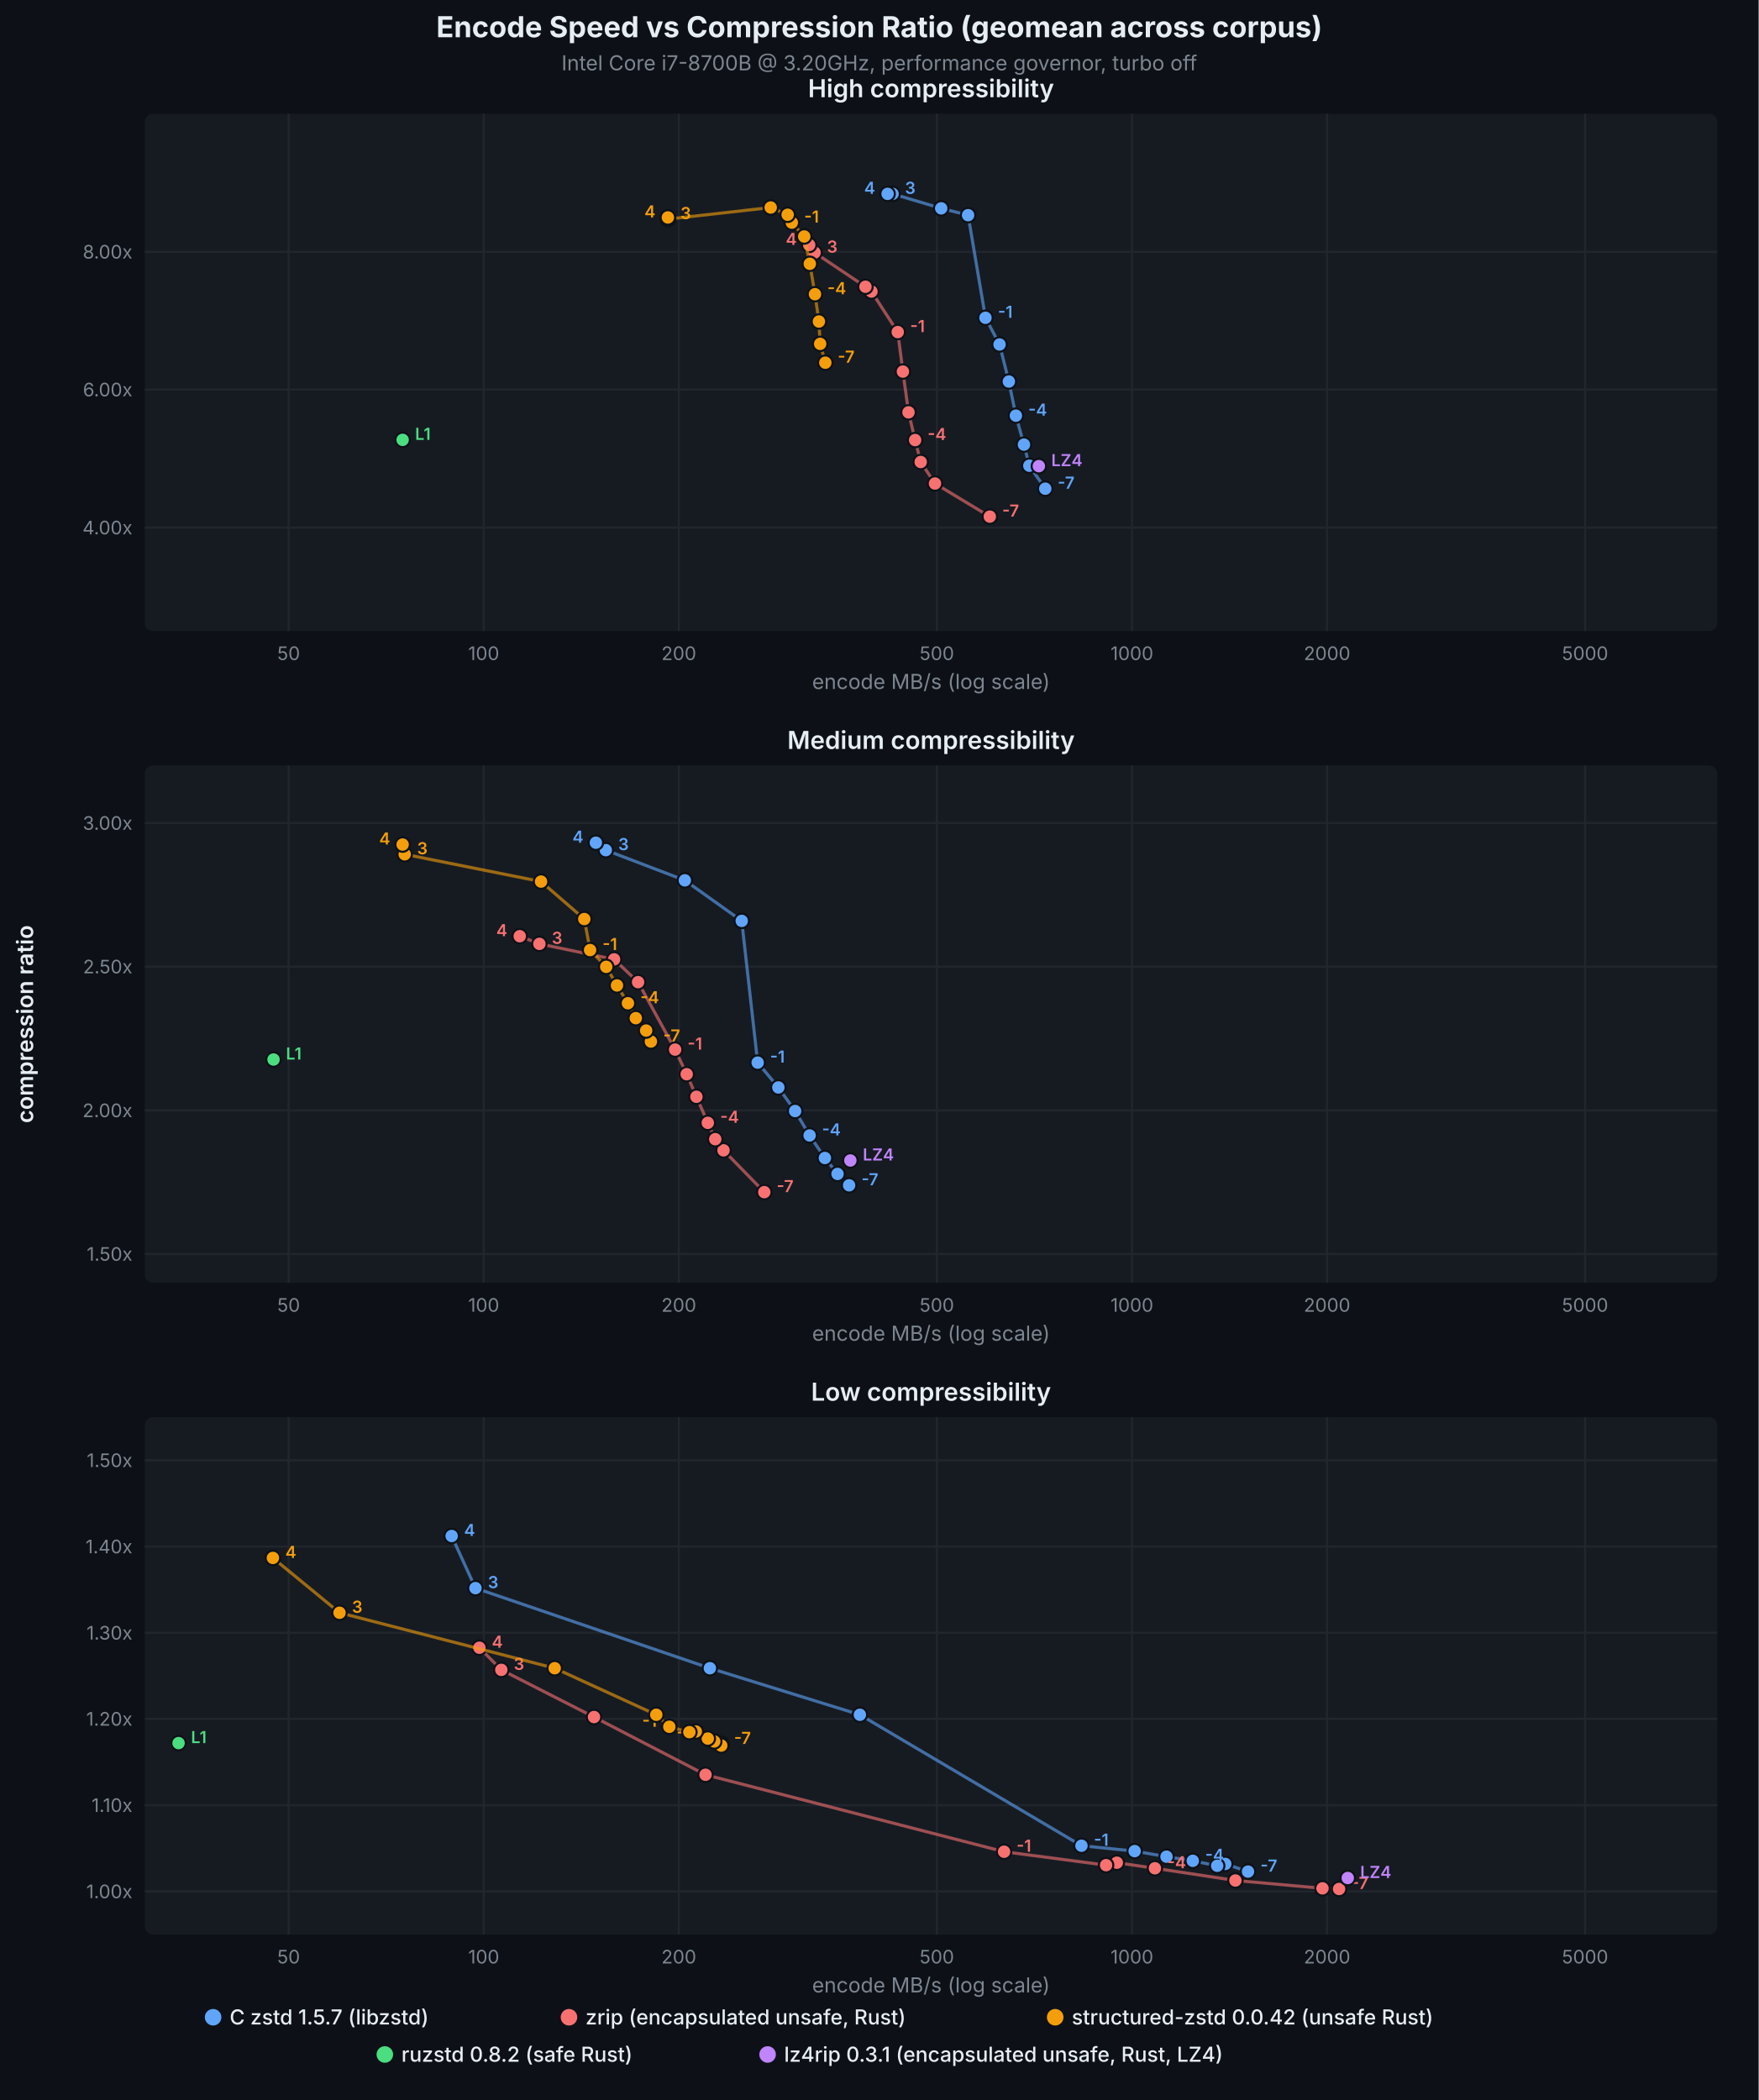
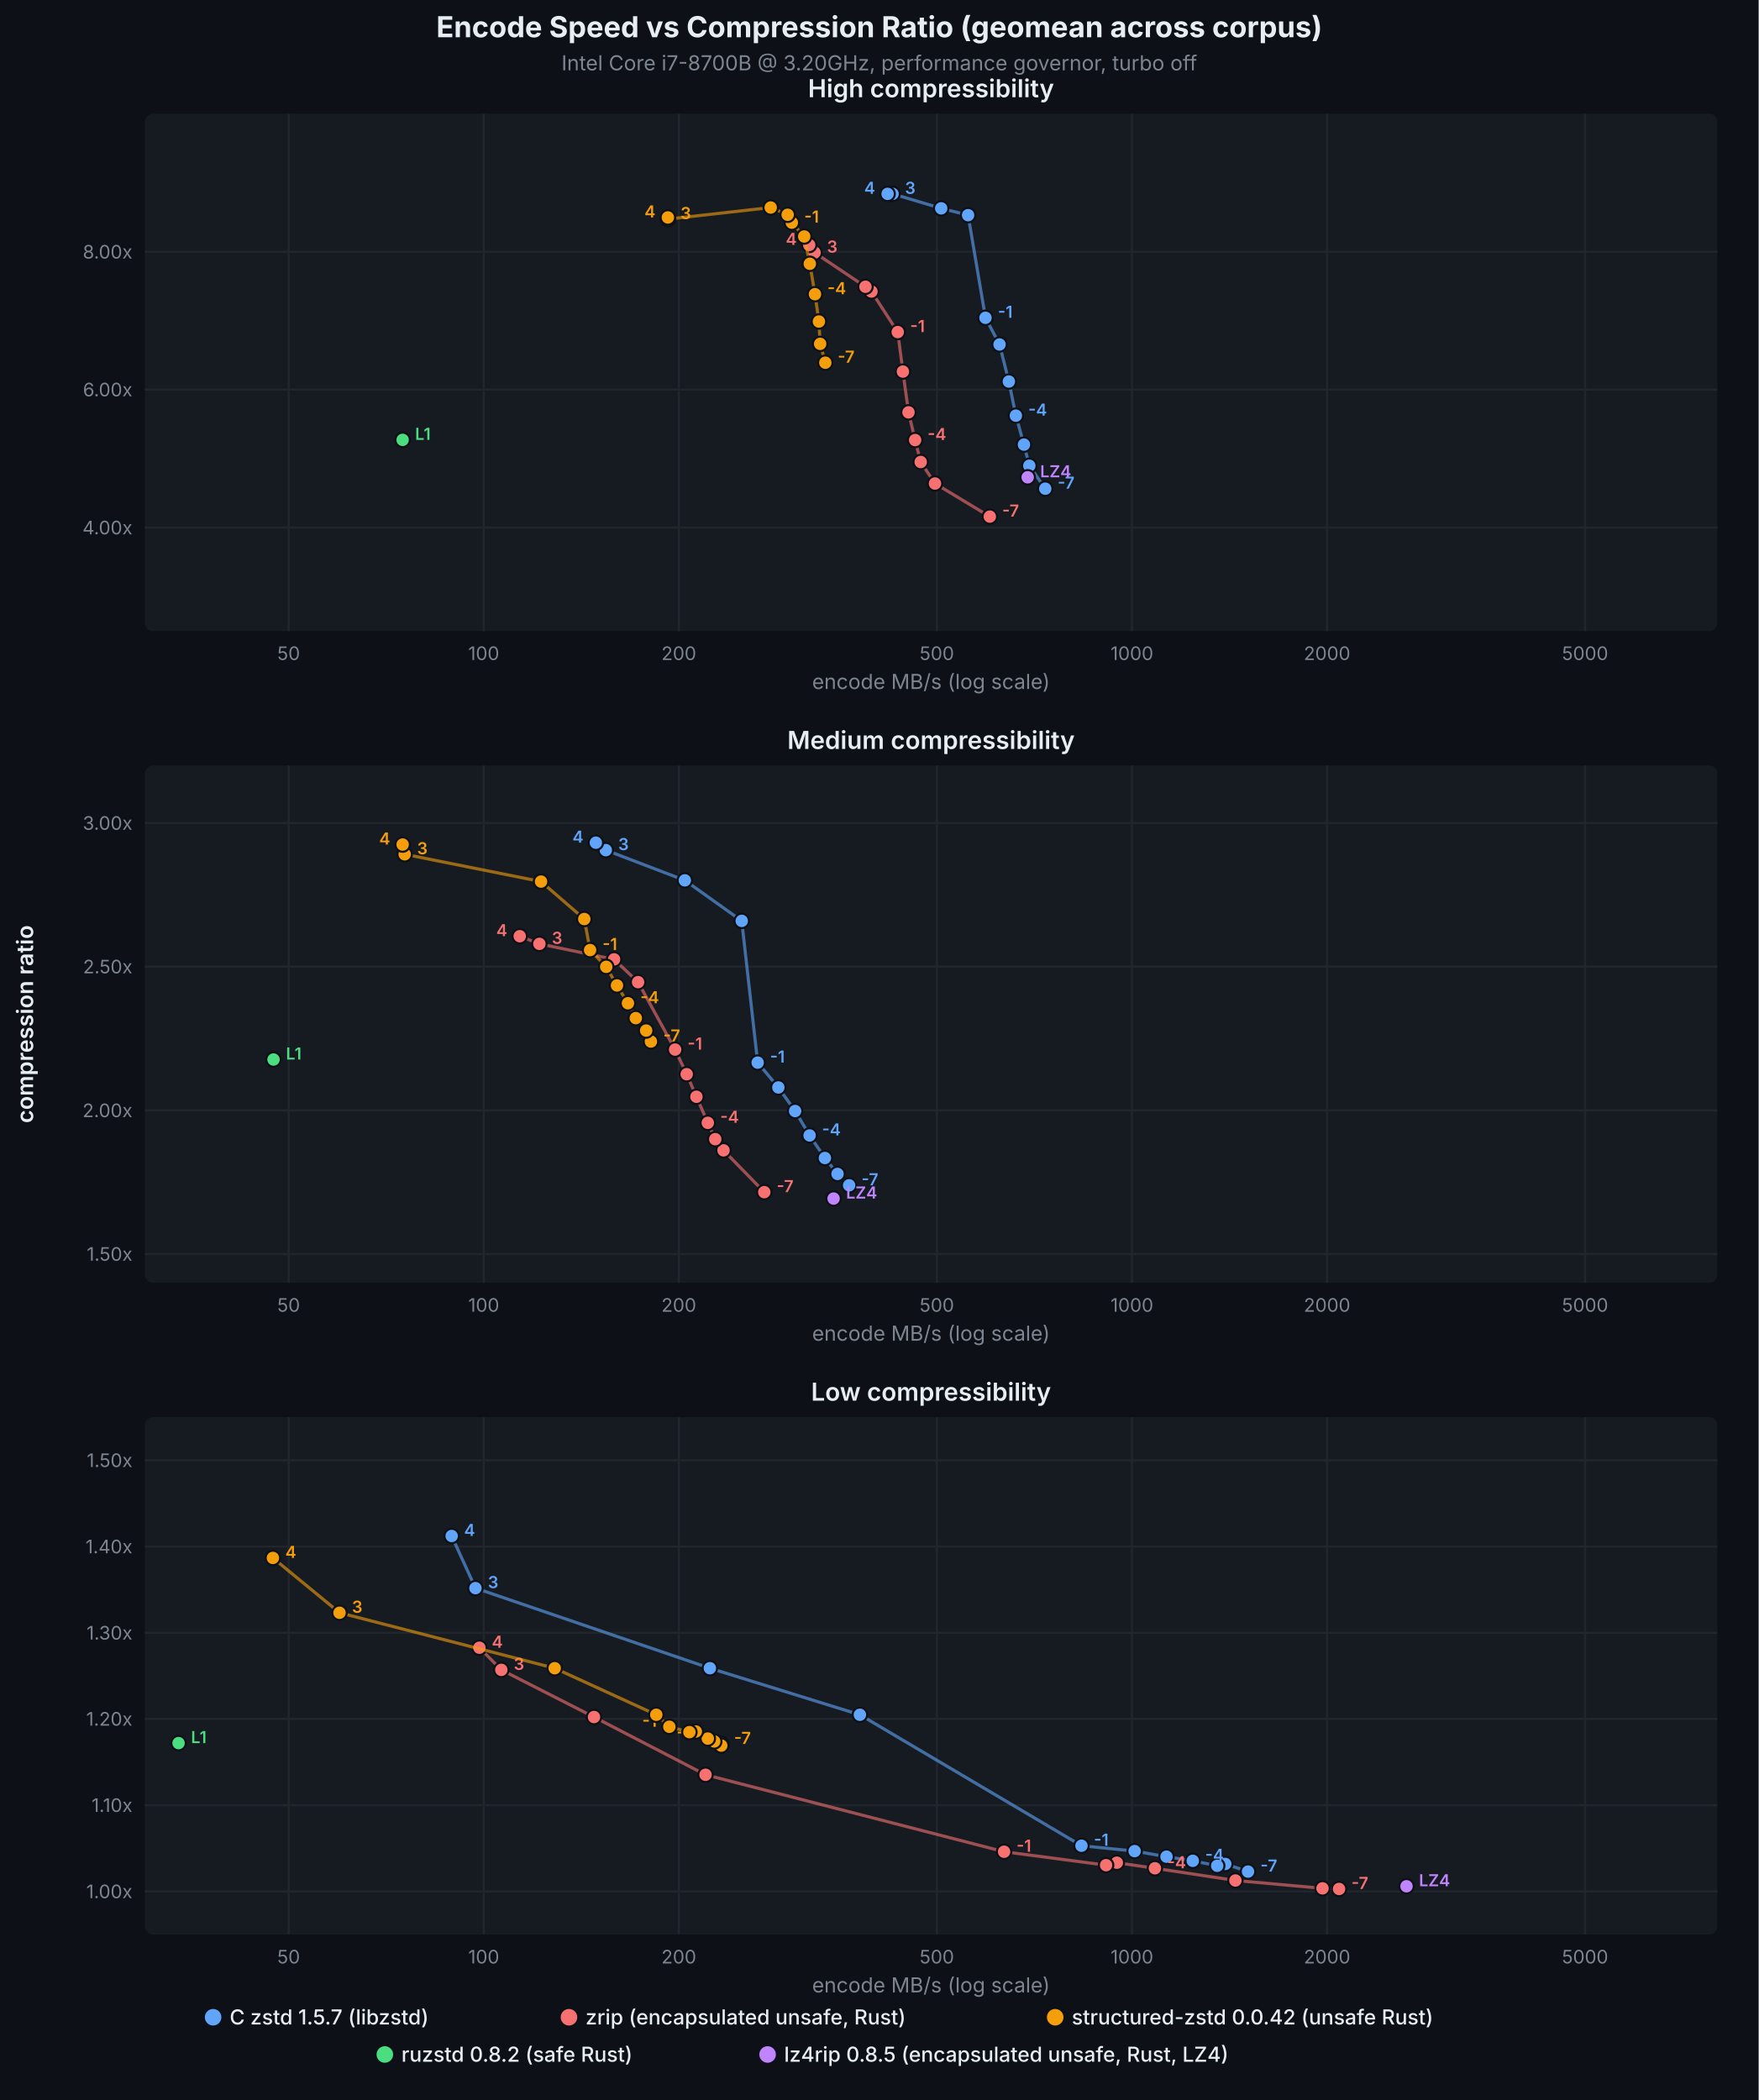
<svg xmlns="http://www.w3.org/2000/svg" viewBox="0 0 850 1015" font-family="system-ui, -apple-system, sans-serif">
  <rect width="850" height="1015" fill="#0d1117" />
  <text x="425.0" y="18" text-anchor="middle" fill="#e6edf3" font-size="14" font-weight="700">Encode Speed vs Compression Ratio (geomean across corpus)</text>
  <text x="425.0" y="34" text-anchor="middle" fill="#7d8590" font-size="10">Intel Core i7-8700B @ 3.20GHz, performance governor, turbo off</text>
  <rect x="70" y="55" width="760" height="250" fill="#161b22" rx="4" />
  <text x="450.0" y="47" text-anchor="middle" fill="#e6edf3" font-size="12" font-weight="600">High compressibility</text>
  <line x1="70" y1="255.0" x2="830" y2="255.0" stroke="#21262d" stroke-width="1" />
  <text x="64" y="255.0" text-anchor="end" dominant-baseline="middle" fill="#7d8590" font-size="9">4.00x</text>
  <line x1="70" y1="188.3" x2="830" y2="188.3" stroke="#21262d" stroke-width="1" />
  <text x="64" y="188.3" text-anchor="end" dominant-baseline="middle" fill="#7d8590" font-size="9">6.00x</text>
  <line x1="70" y1="121.7" x2="830" y2="121.7" stroke="#21262d" stroke-width="1" />
  <text x="64" y="121.7" text-anchor="end" dominant-baseline="middle" fill="#7d8590" font-size="9">8.00x</text>
  <line x1="139.5" y1="55" x2="139.5" y2="305" stroke="#21262d" stroke-width="1" />
  <text x="139.5" y="319" text-anchor="middle" fill="#7d8590" font-size="9">50</text>
  <line x1="233.8" y1="55" x2="233.8" y2="305" stroke="#21262d" stroke-width="1" />
  <text x="233.8" y="319" text-anchor="middle" fill="#7d8590" font-size="9">100</text>
  <line x1="328.1" y1="55" x2="328.1" y2="305" stroke="#21262d" stroke-width="1" />
  <text x="328.1" y="319" text-anchor="middle" fill="#7d8590" font-size="9">200</text>
  <line x1="452.8" y1="55" x2="452.8" y2="305" stroke="#21262d" stroke-width="1" />
  <text x="452.8" y="319" text-anchor="middle" fill="#7d8590" font-size="9">500</text>
  <line x1="547.1" y1="55" x2="547.1" y2="305" stroke="#21262d" stroke-width="1" />
  <text x="547.1" y="319" text-anchor="middle" fill="#7d8590" font-size="9">1000</text>
  <line x1="641.4" y1="55" x2="641.4" y2="305" stroke="#21262d" stroke-width="1" />
  <text x="641.4" y="319" text-anchor="middle" fill="#7d8590" font-size="9">2000</text>
  <line x1="766.1" y1="55" x2="766.1" y2="305" stroke="#21262d" stroke-width="1" />
  <text x="766.1" y="319" text-anchor="middle" fill="#7d8590" font-size="9">5000</text>
  <text x="450.0" y="333" text-anchor="middle" fill="#7d8590" font-size="10">encode MB/s (log scale)</text>
  <path d="M505.2,236.2L497.5,225.1L494.9,214.9L491.0,200.9L487.6,184.4L483.1,166.5L476.3,153.6L467.9,104.0L454.9,100.7L431.4,93.7L429.0,93.7" fill="none" stroke="#60a5fa" stroke-width="1.5" stroke-opacity="0.6" />
  <circle cx="505.2" cy="236.2" r="3.5" fill="#60a5fa" stroke="#0d1117" stroke-width="1" />
  <text x="511.2" y="236.2" text-anchor="start" fill="#60a5fa" font-size="8" font-weight="600">-7</text>
  <circle cx="497.5" cy="225.1" r="3.5" fill="#60a5fa" stroke="#0d1117" stroke-width="1" />
  <circle cx="494.9" cy="214.9" r="3.5" fill="#60a5fa" stroke="#0d1117" stroke-width="1" />
  <circle cx="491.0" cy="200.9" r="3.5" fill="#60a5fa" stroke="#0d1117" stroke-width="1" />
  <text x="497.0" y="200.9" text-anchor="start" fill="#60a5fa" font-size="8" font-weight="600">-4</text>
  <circle cx="487.6" cy="184.4" r="3.5" fill="#60a5fa" stroke="#0d1117" stroke-width="1" />
  <circle cx="483.1" cy="166.5" r="3.5" fill="#60a5fa" stroke="#0d1117" stroke-width="1" />
  <circle cx="476.3" cy="153.6" r="3.5" fill="#60a5fa" stroke="#0d1117" stroke-width="1" />
  <text x="482.3" y="153.6" text-anchor="start" fill="#60a5fa" font-size="8" font-weight="600">-1</text>
  <circle cx="467.9" cy="104.0" r="3.5" fill="#60a5fa" stroke="#0d1117" stroke-width="1" />
  <circle cx="454.9" cy="100.7" r="3.5" fill="#60a5fa" stroke="#0d1117" stroke-width="1" />
  <circle cx="431.4" cy="93.7" r="3.5" fill="#60a5fa" stroke="#0d1117" stroke-width="1" />
  <text x="437.4" y="93.7" text-anchor="start" fill="#60a5fa" font-size="8" font-weight="600">3</text>
  <circle cx="429.0" cy="93.7" r="3.5" fill="#60a5fa" stroke="#0d1117" stroke-width="1" />
  <text x="423.0" y="93.7" text-anchor="end" fill="#60a5fa" font-size="8" font-weight="600">4</text>
  <path d="M478.4,249.7L451.9,233.7L445.0,223.3L442.3,212.7L439.1,199.3L436.4,179.6L433.9,160.5L421.2,140.9L418.3,138.6L393.7,122.1L391.1,118.4" fill="none" stroke="#f87171" stroke-width="1.5" stroke-opacity="0.6" />
  <circle cx="478.4" cy="249.7" r="3.5" fill="#f87171" stroke="#0d1117" stroke-width="1" />
  <text x="484.4" y="249.7" text-anchor="start" fill="#f87171" font-size="8" font-weight="600">-7</text>
  <circle cx="451.9" cy="233.7" r="3.5" fill="#f87171" stroke="#0d1117" stroke-width="1" />
  <circle cx="445.0" cy="223.3" r="3.5" fill="#f87171" stroke="#0d1117" stroke-width="1" />
  <circle cx="442.3" cy="212.7" r="3.5" fill="#f87171" stroke="#0d1117" stroke-width="1" />
  <text x="448.3" y="212.7" text-anchor="start" fill="#f87171" font-size="8" font-weight="600">-4</text>
  <circle cx="439.1" cy="199.3" r="3.5" fill="#f87171" stroke="#0d1117" stroke-width="1" />
  <circle cx="436.4" cy="179.6" r="3.5" fill="#f87171" stroke="#0d1117" stroke-width="1" />
  <circle cx="433.9" cy="160.5" r="3.5" fill="#f87171" stroke="#0d1117" stroke-width="1" />
  <text x="439.9" y="160.5" text-anchor="start" fill="#f87171" font-size="8" font-weight="600">-1</text>
  <circle cx="421.2" cy="140.9" r="3.5" fill="#f87171" stroke="#0d1117" stroke-width="1" />
  <circle cx="418.3" cy="138.6" r="3.5" fill="#f87171" stroke="#0d1117" stroke-width="1" />
  <circle cx="393.7" cy="122.1" r="3.5" fill="#f87171" stroke="#0d1117" stroke-width="1" />
  <text x="399.7" y="122.1" text-anchor="start" fill="#f87171" font-size="8" font-weight="600">3</text>
  <circle cx="391.1" cy="118.4" r="3.5" fill="#f87171" stroke="#0d1117" stroke-width="1" />
  <text x="385.1" y="118.4" text-anchor="end" fill="#f87171" font-size="8" font-weight="600">4</text>
  <path d="M398.9,175.3L396.4,166.2L395.8,155.4L393.9,142.2L391.4,127.5L388.7,114.3L382.7,107.6L380.7,103.8L372.5,100.3L322.9,105.9L322.8,105.1" fill="none" stroke="#f59e0b" stroke-width="1.5" stroke-opacity="0.6" />
  <circle cx="398.9" cy="175.3" r="3.5" fill="#f59e0b" stroke="#0d1117" stroke-width="1" />
  <text x="404.9" y="175.3" text-anchor="start" fill="#f59e0b" font-size="8" font-weight="600">-7</text>
  <circle cx="396.4" cy="166.2" r="3.5" fill="#f59e0b" stroke="#0d1117" stroke-width="1" />
  <circle cx="395.8" cy="155.4" r="3.5" fill="#f59e0b" stroke="#0d1117" stroke-width="1" />
  <circle cx="393.9" cy="142.2" r="3.5" fill="#f59e0b" stroke="#0d1117" stroke-width="1" />
  <text x="399.9" y="142.2" text-anchor="start" fill="#f59e0b" font-size="8" font-weight="600">-4</text>
  <circle cx="391.4" cy="127.5" r="3.5" fill="#f59e0b" stroke="#0d1117" stroke-width="1" />
  <circle cx="388.7" cy="114.3" r="3.5" fill="#f59e0b" stroke="#0d1117" stroke-width="1" />
  <circle cx="382.7" cy="107.6" r="3.5" fill="#f59e0b" stroke="#0d1117" stroke-width="1" />
  <text x="388.7" y="107.6" text-anchor="start" fill="#f59e0b" font-size="8" font-weight="600">-1</text>
  <circle cx="380.7" cy="103.8" r="3.5" fill="#f59e0b" stroke="#0d1117" stroke-width="1" />
  <circle cx="372.5" cy="100.3" r="3.5" fill="#f59e0b" stroke="#0d1117" stroke-width="1" />
  <circle cx="322.9" cy="105.9" r="3.5" fill="#f59e0b" stroke="#0d1117" stroke-width="1" />
  <text x="328.9" y="105.9" text-anchor="start" fill="#f59e0b" font-size="8" font-weight="600">3</text>
  <circle cx="322.8" cy="105.1" r="3.5" fill="#f59e0b" stroke="#0d1117" stroke-width="1" />
  <text x="316.8" y="105.1" text-anchor="end" fill="#f59e0b" font-size="8" font-weight="600">4</text>
  <circle cx="194.6" cy="212.6" r="3.5" fill="#4ade80" stroke="#0d1117" stroke-width="1" />
  <text x="200.6" y="212.6" text-anchor="start" fill="#4ade80" font-size="8" font-weight="600">L1</text>
-   <circle cx="502.1" cy="225.3" r="3.5" fill="#c084fc" stroke="#0d1117" stroke-width="1" />
-   <text x="508.1" y="225.3" text-anchor="start" fill="#c084fc" font-size="8" font-weight="600">LZ4</text>
+   <circle cx="496.7" cy="230.7" r="3.5" fill="#c084fc" stroke="#0d1117" stroke-width="1" />
+   <text x="502.7" y="230.7" text-anchor="start" fill="#c084fc" font-size="8" font-weight="600">LZ4</text>
  <rect x="70" y="370" width="760" height="250" fill="#161b22" rx="4" />
  <text x="450.0" y="362" text-anchor="middle" fill="#e6edf3" font-size="12" font-weight="600">Medium compressibility</text>
  <line x1="70" y1="606.1" x2="830" y2="606.1" stroke="#21262d" stroke-width="1" />
  <text x="64" y="606.1" text-anchor="end" dominant-baseline="middle" fill="#7d8590" font-size="9">1.50x</text>
  <line x1="70" y1="536.7" x2="830" y2="536.7" stroke="#21262d" stroke-width="1" />
  <text x="64" y="536.7" text-anchor="end" dominant-baseline="middle" fill="#7d8590" font-size="9">2.00x</text>
  <line x1="70" y1="467.2" x2="830" y2="467.2" stroke="#21262d" stroke-width="1" />
  <text x="64" y="467.2" text-anchor="end" dominant-baseline="middle" fill="#7d8590" font-size="9">2.50x</text>
  <line x1="70" y1="397.8" x2="830" y2="397.8" stroke="#21262d" stroke-width="1" />
  <text x="64" y="397.8" text-anchor="end" dominant-baseline="middle" fill="#7d8590" font-size="9">3.00x</text>
  <line x1="139.5" y1="370" x2="139.5" y2="620" stroke="#21262d" stroke-width="1" />
  <text x="139.5" y="634" text-anchor="middle" fill="#7d8590" font-size="9">50</text>
  <line x1="233.8" y1="370" x2="233.8" y2="620" stroke="#21262d" stroke-width="1" />
  <text x="233.8" y="634" text-anchor="middle" fill="#7d8590" font-size="9">100</text>
  <line x1="328.1" y1="370" x2="328.1" y2="620" stroke="#21262d" stroke-width="1" />
  <text x="328.1" y="634" text-anchor="middle" fill="#7d8590" font-size="9">200</text>
  <line x1="452.8" y1="370" x2="452.8" y2="620" stroke="#21262d" stroke-width="1" />
  <text x="452.8" y="634" text-anchor="middle" fill="#7d8590" font-size="9">500</text>
  <line x1="547.1" y1="370" x2="547.1" y2="620" stroke="#21262d" stroke-width="1" />
  <text x="547.1" y="634" text-anchor="middle" fill="#7d8590" font-size="9">1000</text>
  <line x1="641.4" y1="370" x2="641.4" y2="620" stroke="#21262d" stroke-width="1" />
  <text x="641.4" y="634" text-anchor="middle" fill="#7d8590" font-size="9">2000</text>
  <line x1="766.1" y1="370" x2="766.1" y2="620" stroke="#21262d" stroke-width="1" />
  <text x="766.1" y="634" text-anchor="middle" fill="#7d8590" font-size="9">5000</text>
  <text x="450.0" y="648" text-anchor="middle" fill="#7d8590" font-size="10">encode MB/s (log scale)</text>
  <path d="M410.4,572.9L404.8,567.4L398.7,559.7L391.3,548.8L384.3,537.0L376.2,525.6L366.2,513.6L358.5,445.1L331.0,425.5L292.8,410.9L288.0,407.3" fill="none" stroke="#60a5fa" stroke-width="1.5" stroke-opacity="0.6" />
  <circle cx="410.4" cy="572.9" r="3.5" fill="#60a5fa" stroke="#0d1117" stroke-width="1" />
  <text x="416.4" y="572.9" text-anchor="start" fill="#60a5fa" font-size="8" font-weight="600">-7</text>
  <circle cx="404.8" cy="567.4" r="3.5" fill="#60a5fa" stroke="#0d1117" stroke-width="1" />
  <circle cx="398.7" cy="559.7" r="3.5" fill="#60a5fa" stroke="#0d1117" stroke-width="1" />
  <circle cx="391.3" cy="548.8" r="3.5" fill="#60a5fa" stroke="#0d1117" stroke-width="1" />
  <text x="397.3" y="548.8" text-anchor="start" fill="#60a5fa" font-size="8" font-weight="600">-4</text>
  <circle cx="384.3" cy="537.0" r="3.5" fill="#60a5fa" stroke="#0d1117" stroke-width="1" />
  <circle cx="376.2" cy="525.6" r="3.5" fill="#60a5fa" stroke="#0d1117" stroke-width="1" />
  <circle cx="366.2" cy="513.6" r="3.5" fill="#60a5fa" stroke="#0d1117" stroke-width="1" />
  <text x="372.2" y="513.6" text-anchor="start" fill="#60a5fa" font-size="8" font-weight="600">-1</text>
  <circle cx="358.5" cy="445.1" r="3.5" fill="#60a5fa" stroke="#0d1117" stroke-width="1" />
  <circle cx="331.0" cy="425.5" r="3.5" fill="#60a5fa" stroke="#0d1117" stroke-width="1" />
  <circle cx="292.8" cy="410.9" r="3.5" fill="#60a5fa" stroke="#0d1117" stroke-width="1" />
  <text x="298.8" y="410.9" text-anchor="start" fill="#60a5fa" font-size="8" font-weight="600">3</text>
  <circle cx="288.0" cy="407.3" r="3.5" fill="#60a5fa" stroke="#0d1117" stroke-width="1" />
  <text x="282.0" y="407.3" text-anchor="end" fill="#60a5fa" font-size="8" font-weight="600">4</text>
  <path d="M369.4,576.2L349.7,556.0L345.7,550.6L342.1,542.7L336.6,530.1L331.9,519.2L326.3,507.3L308.4,474.7L296.8,463.7L260.7,456.2L251.2,452.5" fill="none" stroke="#f87171" stroke-width="1.5" stroke-opacity="0.6" />
  <circle cx="369.4" cy="576.2" r="3.5" fill="#f87171" stroke="#0d1117" stroke-width="1" />
  <text x="375.4" y="576.2" text-anchor="start" fill="#f87171" font-size="8" font-weight="600">-7</text>
  <circle cx="349.7" cy="556.0" r="3.5" fill="#f87171" stroke="#0d1117" stroke-width="1" />
  <circle cx="345.7" cy="550.6" r="3.5" fill="#f87171" stroke="#0d1117" stroke-width="1" />
  <circle cx="342.1" cy="542.7" r="3.5" fill="#f87171" stroke="#0d1117" stroke-width="1" />
  <text x="348.1" y="542.7" text-anchor="start" fill="#f87171" font-size="8" font-weight="600">-4</text>
  <circle cx="336.6" cy="530.1" r="3.5" fill="#f87171" stroke="#0d1117" stroke-width="1" />
  <circle cx="331.9" cy="519.2" r="3.5" fill="#f87171" stroke="#0d1117" stroke-width="1" />
  <circle cx="326.3" cy="507.3" r="3.5" fill="#f87171" stroke="#0d1117" stroke-width="1" />
  <text x="332.3" y="507.3" text-anchor="start" fill="#f87171" font-size="8" font-weight="600">-1</text>
  <circle cx="308.4" cy="474.7" r="3.5" fill="#f87171" stroke="#0d1117" stroke-width="1" />
  <circle cx="296.8" cy="463.7" r="3.5" fill="#f87171" stroke="#0d1117" stroke-width="1" />
  <circle cx="260.7" cy="456.2" r="3.5" fill="#f87171" stroke="#0d1117" stroke-width="1" />
  <text x="266.7" y="456.2" text-anchor="start" fill="#f87171" font-size="8" font-weight="600">3</text>
  <circle cx="251.2" cy="452.5" r="3.5" fill="#f87171" stroke="#0d1117" stroke-width="1" />
  <text x="245.2" y="452.5" text-anchor="end" fill="#f87171" font-size="8" font-weight="600">4</text>
  <path d="M314.6,503.4L312.3,498.1L307.3,492.1L303.5,484.9L298.2,476.3L293.0,467.3L285.2,459.2L282.4,444.2L261.5,426.1L195.6,412.9L194.6,408.2" fill="none" stroke="#f59e0b" stroke-width="1.5" stroke-opacity="0.6" />
  <circle cx="314.6" cy="503.4" r="3.5" fill="#f59e0b" stroke="#0d1117" stroke-width="1" />
  <text x="320.6" y="503.4" text-anchor="start" fill="#f59e0b" font-size="8" font-weight="600">-7</text>
  <circle cx="312.3" cy="498.1" r="3.5" fill="#f59e0b" stroke="#0d1117" stroke-width="1" />
  <circle cx="307.3" cy="492.1" r="3.5" fill="#f59e0b" stroke="#0d1117" stroke-width="1" />
  <circle cx="303.5" cy="484.9" r="3.5" fill="#f59e0b" stroke="#0d1117" stroke-width="1" />
  <text x="309.5" y="484.9" text-anchor="start" fill="#f59e0b" font-size="8" font-weight="600">-4</text>
  <circle cx="298.2" cy="476.3" r="3.5" fill="#f59e0b" stroke="#0d1117" stroke-width="1" />
  <circle cx="293.0" cy="467.3" r="3.5" fill="#f59e0b" stroke="#0d1117" stroke-width="1" />
  <circle cx="285.2" cy="459.2" r="3.5" fill="#f59e0b" stroke="#0d1117" stroke-width="1" />
  <text x="291.2" y="459.2" text-anchor="start" fill="#f59e0b" font-size="8" font-weight="600">-1</text>
  <circle cx="282.4" cy="444.2" r="3.5" fill="#f59e0b" stroke="#0d1117" stroke-width="1" />
  <circle cx="261.5" cy="426.1" r="3.5" fill="#f59e0b" stroke="#0d1117" stroke-width="1" />
  <circle cx="195.6" cy="412.9" r="3.5" fill="#f59e0b" stroke="#0d1117" stroke-width="1" />
  <text x="201.6" y="412.9" text-anchor="start" fill="#f59e0b" font-size="8" font-weight="600">3</text>
  <circle cx="194.6" cy="408.2" r="3.5" fill="#f59e0b" stroke="#0d1117" stroke-width="1" />
  <text x="188.6" y="408.2" text-anchor="end" fill="#f59e0b" font-size="8" font-weight="600">4</text>
  <circle cx="132.2" cy="512.1" r="3.5" fill="#4ade80" stroke="#0d1117" stroke-width="1" />
  <text x="138.2" y="512.1" text-anchor="start" fill="#4ade80" font-size="8" font-weight="600">L1</text>
-   <circle cx="411.0" cy="560.9" r="3.5" fill="#c084fc" stroke="#0d1117" stroke-width="1" />
-   <text x="417.0" y="560.9" text-anchor="start" fill="#c084fc" font-size="8" font-weight="600">LZ4</text>
+   <circle cx="402.9" cy="579.3" r="3.5" fill="#c084fc" stroke="#0d1117" stroke-width="1" />
+   <text x="408.9" y="579.3" text-anchor="start" fill="#c084fc" font-size="8" font-weight="600">LZ4</text>
  <rect x="70" y="685" width="760" height="250" fill="#161b22" rx="4" />
  <text x="450.0" y="677" text-anchor="middle" fill="#e6edf3" font-size="12" font-weight="600">Low compressibility</text>
  <line x1="70" y1="914.2" x2="830" y2="914.2" stroke="#21262d" stroke-width="1" />
  <text x="64" y="914.2" text-anchor="end" dominant-baseline="middle" fill="#7d8590" font-size="9">1.00x</text>
  <line x1="70" y1="872.5" x2="830" y2="872.5" stroke="#21262d" stroke-width="1" />
  <text x="64" y="872.5" text-anchor="end" dominant-baseline="middle" fill="#7d8590" font-size="9">1.10x</text>
  <line x1="70" y1="830.8" x2="830" y2="830.8" stroke="#21262d" stroke-width="1" />
  <text x="64" y="830.8" text-anchor="end" dominant-baseline="middle" fill="#7d8590" font-size="9">1.20x</text>
  <line x1="70" y1="789.2" x2="830" y2="789.2" stroke="#21262d" stroke-width="1" />
  <text x="64" y="789.2" text-anchor="end" dominant-baseline="middle" fill="#7d8590" font-size="9">1.30x</text>
  <line x1="70" y1="747.5" x2="830" y2="747.5" stroke="#21262d" stroke-width="1" />
  <text x="64" y="747.5" text-anchor="end" dominant-baseline="middle" fill="#7d8590" font-size="9">1.40x</text>
  <line x1="70" y1="705.8" x2="830" y2="705.8" stroke="#21262d" stroke-width="1" />
  <text x="64" y="705.8" text-anchor="end" dominant-baseline="middle" fill="#7d8590" font-size="9">1.50x</text>
  <line x1="139.5" y1="685" x2="139.5" y2="935" stroke="#21262d" stroke-width="1" />
  <text x="139.5" y="949" text-anchor="middle" fill="#7d8590" font-size="9">50</text>
  <line x1="233.8" y1="685" x2="233.8" y2="935" stroke="#21262d" stroke-width="1" />
  <text x="233.8" y="949" text-anchor="middle" fill="#7d8590" font-size="9">100</text>
  <line x1="328.1" y1="685" x2="328.1" y2="935" stroke="#21262d" stroke-width="1" />
  <text x="328.1" y="949" text-anchor="middle" fill="#7d8590" font-size="9">200</text>
  <line x1="452.8" y1="685" x2="452.8" y2="935" stroke="#21262d" stroke-width="1" />
  <text x="452.8" y="949" text-anchor="middle" fill="#7d8590" font-size="9">500</text>
  <line x1="547.1" y1="685" x2="547.1" y2="935" stroke="#21262d" stroke-width="1" />
  <text x="547.1" y="949" text-anchor="middle" fill="#7d8590" font-size="9">1000</text>
  <line x1="641.4" y1="685" x2="641.4" y2="935" stroke="#21262d" stroke-width="1" />
  <text x="641.4" y="949" text-anchor="middle" fill="#7d8590" font-size="9">2000</text>
  <line x1="766.1" y1="685" x2="766.1" y2="935" stroke="#21262d" stroke-width="1" />
  <text x="766.1" y="949" text-anchor="middle" fill="#7d8590" font-size="9">5000</text>
  <text x="450.0" y="963" text-anchor="middle" fill="#7d8590" font-size="10">encode MB/s (log scale)</text>
  <path d="M603.2,904.6L592.2,900.9L588.3,901.8L576.5,899.4L563.8,897.4L548.4,894.7L522.7,892.1L415.6,828.8L343.1,806.3L229.8,767.6L218.3,742.4" fill="none" stroke="#60a5fa" stroke-width="1.5" stroke-opacity="0.6" />
  <circle cx="603.2" cy="904.6" r="3.5" fill="#60a5fa" stroke="#0d1117" stroke-width="1" />
  <text x="609.2" y="904.6" text-anchor="start" fill="#60a5fa" font-size="8" font-weight="600">-7</text>
  <circle cx="592.2" cy="900.9" r="3.5" fill="#60a5fa" stroke="#0d1117" stroke-width="1" />
  <circle cx="588.3" cy="901.8" r="3.5" fill="#60a5fa" stroke="#0d1117" stroke-width="1" />
  <circle cx="576.5" cy="899.4" r="3.5" fill="#60a5fa" stroke="#0d1117" stroke-width="1" />
  <text x="582.5" y="899.4" text-anchor="start" fill="#60a5fa" font-size="8" font-weight="600">-4</text>
  <circle cx="563.8" cy="897.4" r="3.5" fill="#60a5fa" stroke="#0d1117" stroke-width="1" />
  <circle cx="548.4" cy="894.7" r="3.5" fill="#60a5fa" stroke="#0d1117" stroke-width="1" />
  <circle cx="522.7" cy="892.1" r="3.5" fill="#60a5fa" stroke="#0d1117" stroke-width="1" />
  <text x="528.7" y="892.1" text-anchor="start" fill="#60a5fa" font-size="8" font-weight="600">-1</text>
  <circle cx="415.6" cy="828.8" r="3.5" fill="#60a5fa" stroke="#0d1117" stroke-width="1" />
  <circle cx="343.1" cy="806.3" r="3.5" fill="#60a5fa" stroke="#0d1117" stroke-width="1" />
  <circle cx="229.8" cy="767.6" r="3.5" fill="#60a5fa" stroke="#0d1117" stroke-width="1" />
  <text x="235.8" y="767.6" text-anchor="start" fill="#60a5fa" font-size="8" font-weight="600">3</text>
  <circle cx="218.3" cy="742.4" r="3.5" fill="#60a5fa" stroke="#0d1117" stroke-width="1" />
  <text x="224.3" y="742.4" text-anchor="start" fill="#60a5fa" font-size="8" font-weight="600">4</text>
  <path d="M647.2,913.0L639.2,912.7L597.1,908.9L558.2,903.0L539.8,900.3L534.6,901.5L485.3,895.0L341.0,857.8L287.1,829.9L242.3,807.1L231.7,796.4" fill="none" stroke="#f87171" stroke-width="1.5" stroke-opacity="0.6" />
  <circle cx="647.2" cy="913.0" r="3.5" fill="#f87171" stroke="#0d1117" stroke-width="1" />
  <text x="653.2" y="913.0" text-anchor="start" fill="#f87171" font-size="8" font-weight="600">-7</text>
  <circle cx="639.2" cy="912.7" r="3.5" fill="#f87171" stroke="#0d1117" stroke-width="1" />
  <circle cx="597.1" cy="908.9" r="3.5" fill="#f87171" stroke="#0d1117" stroke-width="1" />
  <circle cx="558.2" cy="903.0" r="3.5" fill="#f87171" stroke="#0d1117" stroke-width="1" />
  <text x="564.2" y="903.0" text-anchor="start" fill="#f87171" font-size="8" font-weight="600">-4</text>
  <circle cx="539.8" cy="900.3" r="3.5" fill="#f87171" stroke="#0d1117" stroke-width="1" />
  <circle cx="534.6" cy="901.5" r="3.5" fill="#f87171" stroke="#0d1117" stroke-width="1" />
  <circle cx="485.3" cy="895.0" r="3.5" fill="#f87171" stroke="#0d1117" stroke-width="1" />
  <text x="491.3" y="895.0" text-anchor="start" fill="#f87171" font-size="8" font-weight="600">-1</text>
  <circle cx="341.0" cy="857.8" r="3.5" fill="#f87171" stroke="#0d1117" stroke-width="1" />
  <circle cx="287.1" cy="829.9" r="3.5" fill="#f87171" stroke="#0d1117" stroke-width="1" />
  <circle cx="242.3" cy="807.1" r="3.5" fill="#f87171" stroke="#0d1117" stroke-width="1" />
  <text x="248.3" y="807.1" text-anchor="start" fill="#f87171" font-size="8" font-weight="600">3</text>
  <circle cx="231.7" cy="796.4" r="3.5" fill="#f87171" stroke="#0d1117" stroke-width="1" />
  <text x="237.7" y="796.4" text-anchor="start" fill="#f87171" font-size="8" font-weight="600">4</text>
  <path d="M348.8,842.9L348.6,843.7L345.2,841.7L342.1,840.3L336.3,836.9L333.2,837.2L323.5,834.6L317.2,828.8L268.1,806.3L164.1,779.5L131.9,753.0" fill="none" stroke="#f59e0b" stroke-width="1.5" stroke-opacity="0.6" />
  <circle cx="348.8" cy="842.9" r="3.5" fill="#f59e0b" stroke="#0d1117" stroke-width="1" />
  <text x="354.8" y="842.9" text-anchor="start" fill="#f59e0b" font-size="8" font-weight="600">-7</text>
  <circle cx="348.6" cy="843.7" r="3.5" fill="#f59e0b" stroke="#0d1117" stroke-width="1" />
  <circle cx="345.2" cy="841.7" r="3.5" fill="#f59e0b" stroke="#0d1117" stroke-width="1" />
  <circle cx="342.1" cy="840.3" r="3.5" fill="#f59e0b" stroke="#0d1117" stroke-width="1" />
  <text x="336.1" y="840.3" text-anchor="end" fill="#f59e0b" font-size="8" font-weight="600">-4</text>
  <circle cx="336.3" cy="836.9" r="3.5" fill="#f59e0b" stroke="#0d1117" stroke-width="1" />
  <circle cx="333.2" cy="837.2" r="3.5" fill="#f59e0b" stroke="#0d1117" stroke-width="1" />
  <circle cx="323.5" cy="834.6" r="3.5" fill="#f59e0b" stroke="#0d1117" stroke-width="1" />
  <text x="317.5" y="834.6" text-anchor="end" fill="#f59e0b" font-size="8" font-weight="600">-1</text>
  <circle cx="317.2" cy="828.8" r="3.5" fill="#f59e0b" stroke="#0d1117" stroke-width="1" />
  <circle cx="268.1" cy="806.3" r="3.5" fill="#f59e0b" stroke="#0d1117" stroke-width="1" />
  <circle cx="164.1" cy="779.5" r="3.5" fill="#f59e0b" stroke="#0d1117" stroke-width="1" />
  <text x="170.1" y="779.5" text-anchor="start" fill="#f59e0b" font-size="8" font-weight="600">3</text>
  <circle cx="131.9" cy="753.0" r="3.5" fill="#f59e0b" stroke="#0d1117" stroke-width="1" />
  <text x="137.9" y="753.0" text-anchor="start" fill="#f59e0b" font-size="8" font-weight="600">4</text>
  <circle cx="86.3" cy="842.5" r="3.5" fill="#4ade80" stroke="#0d1117" stroke-width="1" />
  <text x="92.3" y="842.5" text-anchor="start" fill="#4ade80" font-size="8" font-weight="600">L1</text>
-   <circle cx="651.4" cy="907.7" r="3.5" fill="#c084fc" stroke="#0d1117" stroke-width="1" />
-   <text x="657.4" y="907.7" text-anchor="start" fill="#c084fc" font-size="8" font-weight="600">LZ4</text>
+   <circle cx="679.8" cy="911.7" r="3.5" fill="#c084fc" stroke="#0d1117" stroke-width="1" />
+   <text x="685.8" y="911.7" text-anchor="start" fill="#c084fc" font-size="8" font-weight="600">LZ4</text>
  <text x="16" y="495.0" text-anchor="middle" fill="#e6edf3" font-size="11" font-weight="600" transform="rotate(-90,16,495.0)">compression ratio</text>
  <circle cx="103" cy="975" r="4" fill="#60a5fa" />
  <text x="111" y="978.5" fill="#e6edf3" font-size="10" font-weight="500">C zstd 1.5.7 (libzstd)</text>
  <circle cx="275" cy="975" r="4" fill="#f87171" />
  <text x="283" y="978.5" fill="#e6edf3" font-size="10" font-weight="500">zrip (encapsulated unsafe, Rust)</text>
  <circle cx="510" cy="975" r="4" fill="#f59e0b" />
  <text x="518" y="978.5" fill="#e6edf3" font-size="10" font-weight="500">structured-zstd 0.0.42 (unsafe Rust)</text>
  <circle cx="186" cy="993" r="4" fill="#4ade80" />
  <text x="194" y="996.5" fill="#e6edf3" font-size="10" font-weight="500">ruzstd 0.8.2 (safe Rust)</text>
  <circle cx="371" cy="993" r="4" fill="#c084fc" />
-   <text x="379" y="996.5" fill="#e6edf3" font-size="10" font-weight="500">lz4rip 0.3.1 (encapsulated unsafe, Rust, LZ4)</text>
+   <text x="379" y="996.5" fill="#e6edf3" font-size="10" font-weight="500">lz4rip 0.8.5 (encapsulated unsafe, Rust, LZ4)</text>
</svg>
